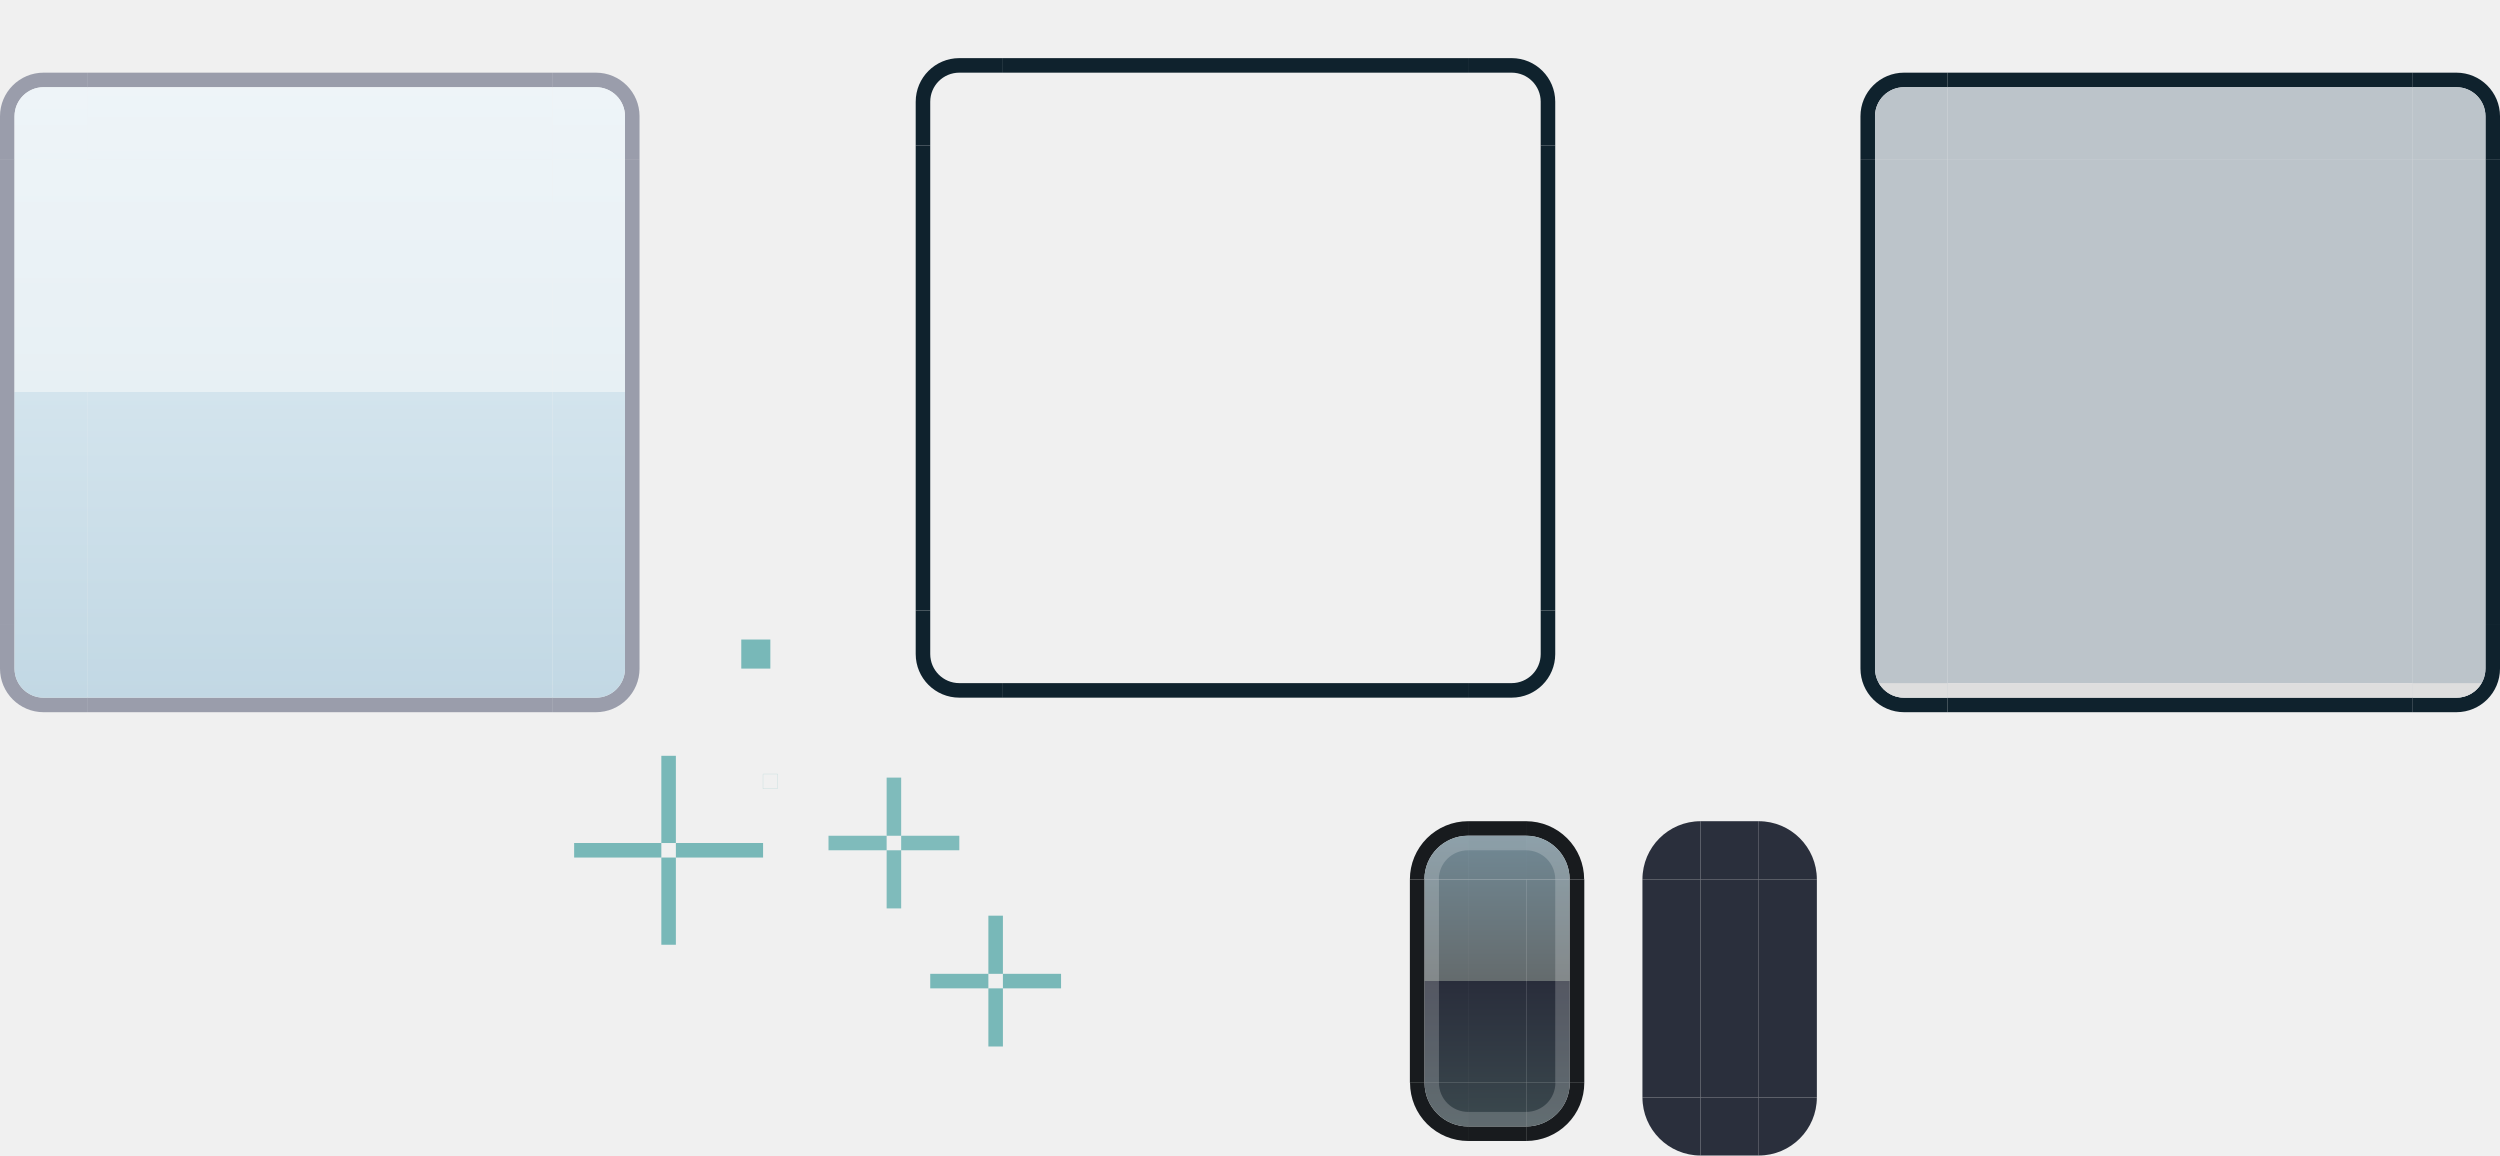
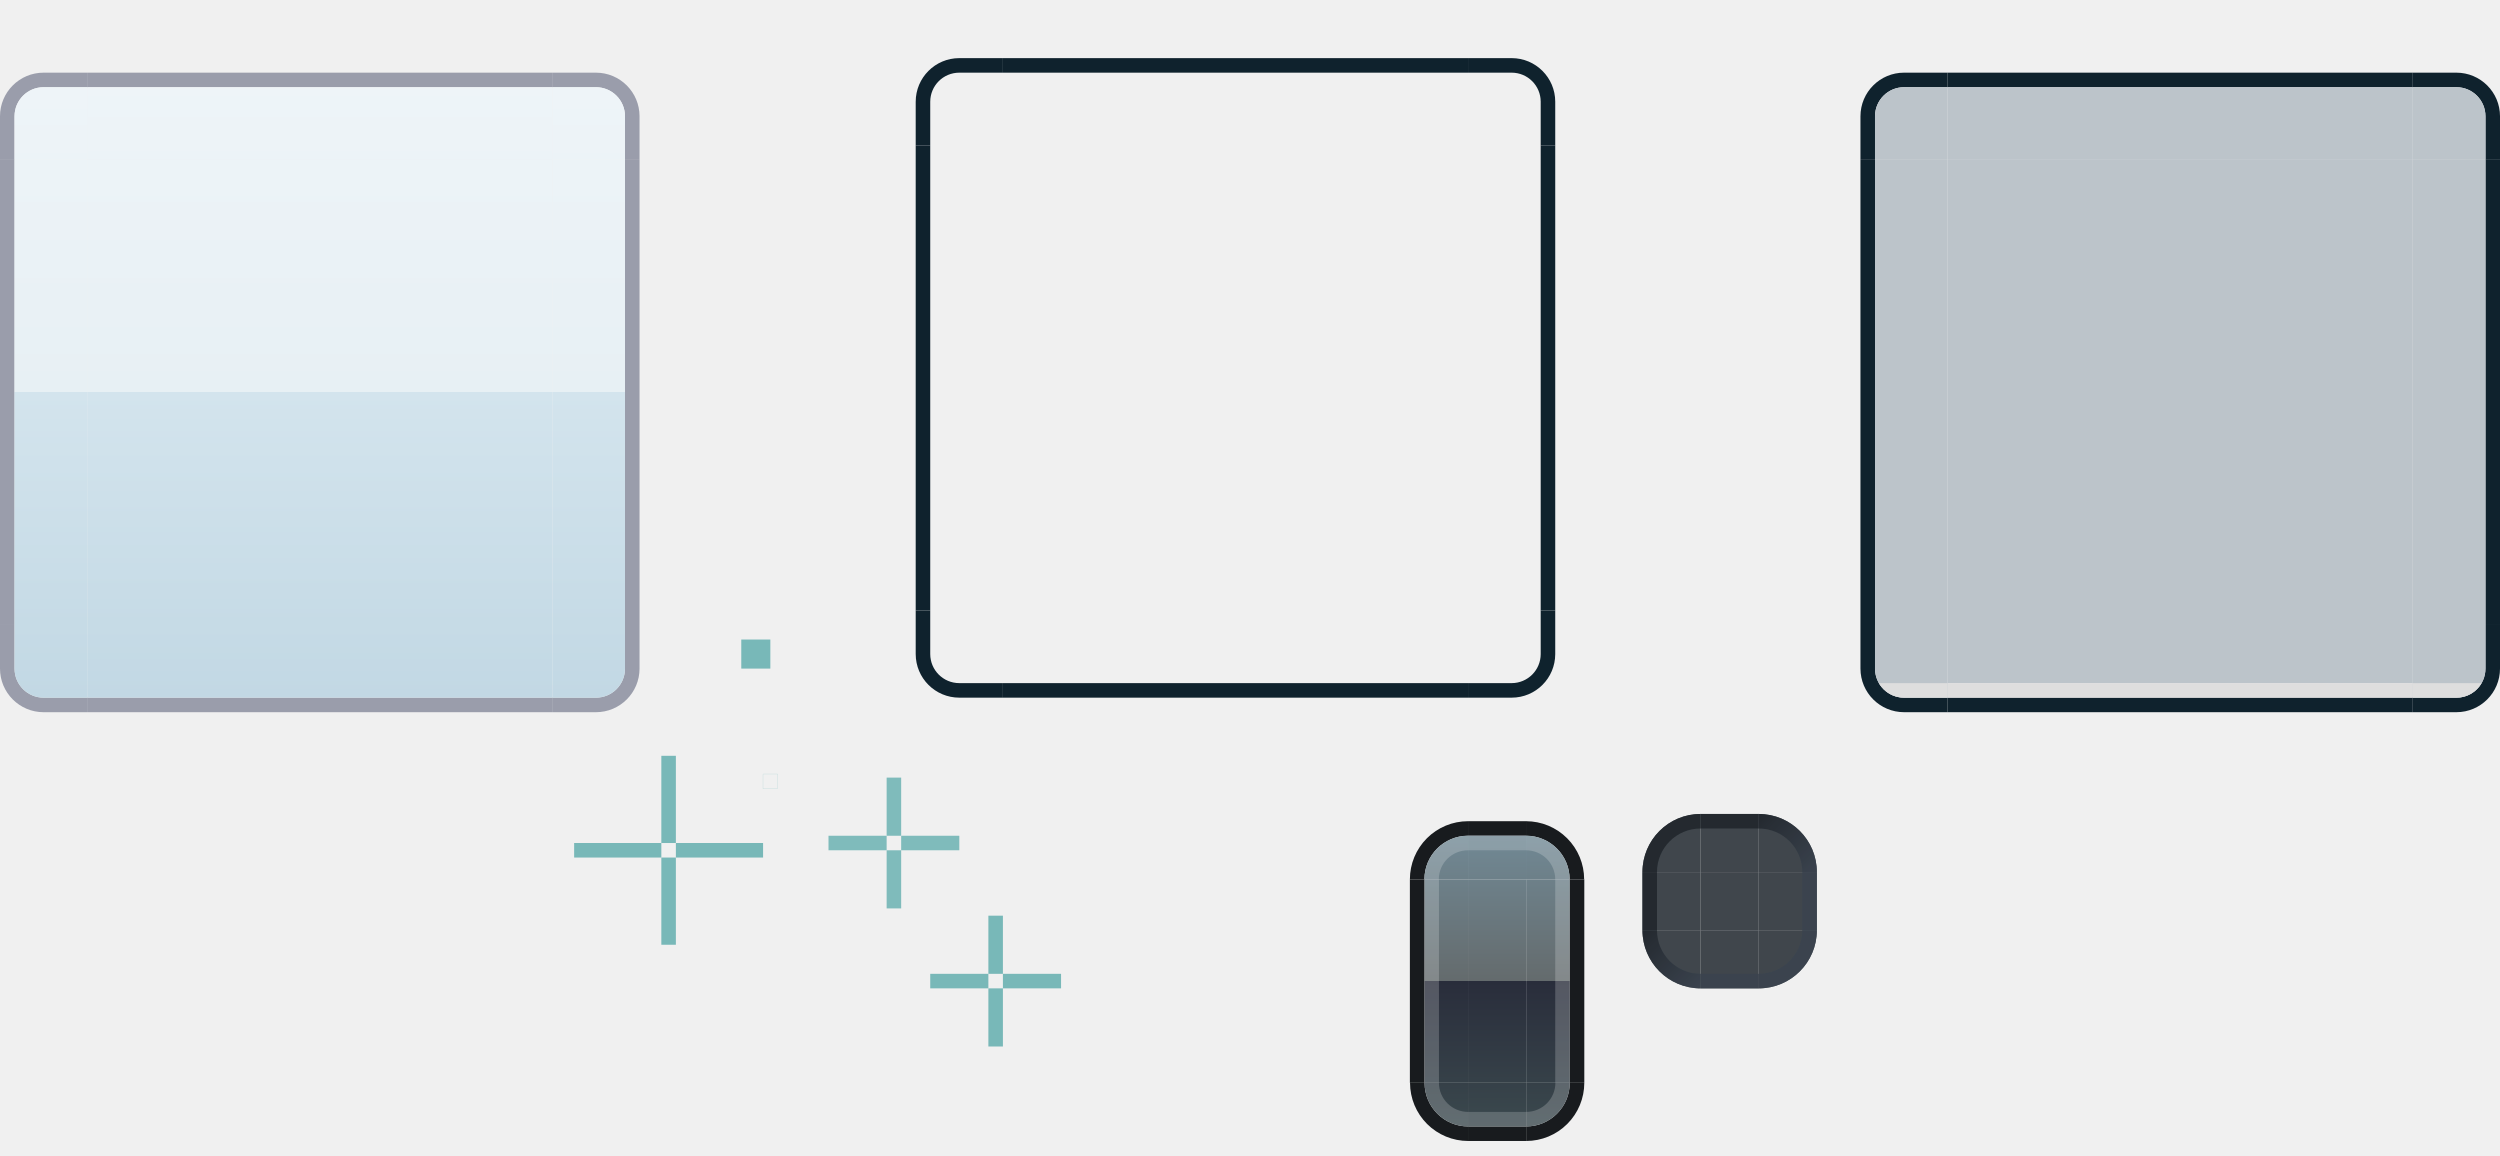
<svg xmlns="http://www.w3.org/2000/svg" xmlns:xlink="http://www.w3.org/1999/xlink" width="172" height="79.499" viewBox="0 0 172 79.499" version="1.1" id="svg8">
  <defs id="defs2">
+     <linearGradient id="linearGradient10">
+       <stop style="stop-color:#39434f;stop-opacity:1;" offset="0" id="stop10" />
+       <stop style="stop-color:#1e242a;stop-opacity:1;" offset="1" id="stop11" />
+     </linearGradient>
    <linearGradient id="linearGradient96">
      <stop style="stop-color:#718995;stop-opacity:1;" offset="0" id="stop93" />
      <stop style="stop-color:#646b6d;stop-opacity:1;" offset="0.499" id="stop94" />
      <stop style="stop-color:#292d3b;stop-opacity:1;" offset="0.5" id="stop95" />
      <stop style="stop-color:#3b494e;stop-opacity:1;" offset="1" id="stop96" />
    </linearGradient>
    <linearGradient gradientTransform="translate(20.10172,-273.5618)" gradientUnits="userSpaceOnUse" y2="374.529" x2="215" y1="416.529" x1="215" id="linearGradient4016-301" xlink:href="#linearGradient7226" />
    <linearGradient gradientUnits="userSpaceOnUse" y2="-67.74" x2="1076.2" y1="-25.74" x1="1076.2" id="linearGradient4038-782" xlink:href="#linearGradient7226" gradientTransform="matrix(5.000017,0,0,1.000018,-4306.818,2.6464623e-4)" />
    <linearGradient gradientUnits="userSpaceOnUse" y2="-67.74" x2="1077.2" y1="-25.741" x1="1077.2" id="linearGradient4030-85" xlink:href="#linearGradient7226" gradientTransform="matrix(4.999953,0,0,1.000026,-4306.75,8.1910121e-4)" />
    <linearGradient xlink:href="#linearGradient7226" id="linearGradient1604" x1="1075.2" y1="-62.74" x2="1108.804" y2="-62.74" gradientUnits="userSpaceOnUse" gradientTransform="matrix(1.249878,0,0,1.000001,-269.6681,3.4756892e-5)" />
    <linearGradient xlink:href="#linearGradient7226" id="linearGradient1628" x1="142.967" y1="-237.102" x2="100.967" y2="-237.102" gradientUnits="userSpaceOnUse" gradientTransform="matrix(1.249991,0,0,1,-26.49112,0)" />
    <linearGradient id="linearGradient7226">
      <stop id="stop7218" offset="0" style="stop-color:#c2d8e4;stop-opacity:1;opacity:1" />
      <stop style="stop-color:#d3e4ed;stop-opacity:1;opacity:1" offset="0.5" id="stop7220" />
      <stop style="stop-color:#e7f0f4;stop-opacity:1;opacity:1" offset="0.5" id="stop7222" />
      <stop id="stop7224" offset="1" style="stop-color:#eef4f8;stop-opacity:1;opacity:1" />
    </linearGradient>
    <linearGradient xlink:href="#linearGradient7226" id="linearGradient7" x1="267.102" y1="205.967" x2="267.102" y2="100.967" gradientUnits="userSpaceOnUse" gradientTransform="matrix(0.400001,0,0,0.3999997,170.2607,60.58044)" />
    <linearGradient xlink:href="#linearGradient7226" id="linearGradient21" gradientUnits="userSpaceOnUse" gradientTransform="matrix(0.400001,0,0,0.3999997,170.2607,60.58044)" x1="267.102" y1="205.967" x2="267.102" y2="100.967" />
    <linearGradient xlink:href="#linearGradient7226" id="linearGradient25" gradientUnits="userSpaceOnUse" gradientTransform="matrix(0.400001,0,0,0.3999997,170.2607,60.58044)" x1="264.602" y1="100.967" x2="264.602" y2="205.967" />
    <linearGradient xlink:href="#linearGradient7226" id="linearGradient27" gradientUnits="userSpaceOnUse" gradientTransform="matrix(0.400001,0,0,0.3999997,170.2607,60.58044)" x1="264.602" y1="100.967" x2="264.602" y2="205.967" />
    <linearGradient xlink:href="#linearGradient96" id="linearGradient44" x1="318.102" y1="169.967" x2="318.102" y2="189.967" gradientUnits="userSpaceOnUse" gradientTransform="translate(14.99999,-17.50002)" />
    <linearGradient xlink:href="#linearGradient96" id="linearGradient52" x1="319.768" y1="169.753" x2="319.768" y2="191.182" gradientUnits="userSpaceOnUse" gradientTransform="matrix(1.500004,0,0,1,-159.5521,-3.596089e-5)" />
    <linearGradient xlink:href="#linearGradient96" id="linearGradient54" x1="319.768" y1="169.753" x2="319.768" y2="191.182" gradientUnits="userSpaceOnUse" gradientTransform="matrix(1.500014,0,0,1.000019,-159.5553,-0.00354022)" />
    <linearGradient xlink:href="#linearGradient96" id="linearGradient91" x1="316.102" y1="-169.967" x2="316.102" y2="-189.967" gradientUnits="userSpaceOnUse" />
    <linearGradient xlink:href="#linearGradient96" id="linearGradient93" gradientUnits="userSpaceOnUse" x1="317.102" y1="-189.967" x2="317.102" y2="-169.967" />
    <linearGradient xlink:href="#linearGradient96" id="linearGradient98" x1="314.102" y1="169.967" x2="314.102" y2="188.967" gradientUnits="userSpaceOnUse" />
    <linearGradient xlink:href="#linearGradient96" id="linearGradient100" gradientUnits="userSpaceOnUse" x1="314.102" y1="169.967" x2="314.102" y2="188.967" />
    <linearGradient xlink:href="#linearGradient96" id="linearGradient103" gradientUnits="userSpaceOnUse" x1="314.092" y1="188.967" x2="314.092" y2="169.967" />
    <linearGradient xlink:href="#linearGradient96" id="linearGradient106" gradientUnits="userSpaceOnUse" x1="314.092" y1="188.967" x2="314.092" y2="169.967" />
+     <linearGradient xlink:href="#linearGradient10" id="linearGradient11" x1="342.102" y1="154.968" x2="346.102" y2="150.968" gradientUnits="userSpaceOnUse" />
+     <linearGradient xlink:href="#linearGradient10" id="linearGradient12" gradientUnits="userSpaceOnUse" x1="346.102" y1="150.968" x2="342.102" y2="154.968" />
  </defs>
  <style id="current-color-scheme" type="text/css">
      .ColorScheme-Text {
      }
      .ColorScheme-Background{
      }
      .ColorScheme-Highlight{
      }
      .ColorScheme-ViewText {
      }
      .ColorScheme-ViewBackground{
      }
      .ColorScheme-ViewHover {
      }
      .ColorScheme-ViewFocus{
      }
      .ColorScheme-ButtonText {
      }
      .ColorScheme-ButtonBackground{
      }
      .ColorScheme-ButtonHover {
      }
      .ColorScheme-ButtonFocus{
      }
  </style>
  <g id="layer1" transform="translate(-229.1017,-94.9679)">
    <rect y="146.967" x="274.602" height="6" width="1" id="normal-hint-top-margin" style="opacity:0.5;fill:#008080;fill-opacity:1;fill-rule:evenodd;stroke:none;stroke-width:2.135;stroke-linecap:square;stroke-linejoin:miter;stroke-miterlimit:4;stroke-dasharray:none;stroke-opacity:1;paint-order:normal" />
    <rect style="opacity:0.5;fill:#008080;fill-opacity:1;fill-rule:evenodd;stroke:none;stroke-width:2.135;stroke-linecap:square;stroke-linejoin:miter;stroke-miterlimit:4;stroke-dasharray:none;stroke-opacity:1;paint-order:normal" id="normal-hint-bottom-margin" width="1" height="6" x="274.602" y="153.967" />
    <rect style="opacity:0.5;fill:#008080;fill-opacity:1;fill-rule:evenodd;stroke:none;stroke-width:2.135;stroke-linecap:square;stroke-linejoin:miter;stroke-miterlimit:4;stroke-dasharray:none;stroke-opacity:1;paint-order:normal" id="normal-hint-left-margin" width="6" height="1" x="268.602" y="152.967" />
    <rect y="152.967" x="275.602" height="1" width="6" id="normal-hint-right-margin" style="opacity:0.5;fill:#008080;fill-opacity:1;fill-rule:evenodd;stroke:none;stroke-width:2.135;stroke-linecap:square;stroke-linejoin:miter;stroke-miterlimit:4;stroke-dasharray:none;stroke-opacity:1;paint-order:normal" />
    <rect y="148.467" x="290.102" height="4.001" width="1" id="toolbutton-hover-hint-top-margin" style="opacity:0.47;fill:#008080;fill-opacity:1;fill-rule:evenodd;stroke:none;stroke-width:1.744;stroke-linecap:square;stroke-linejoin:miter;stroke-miterlimit:4;stroke-dasharray:none;stroke-opacity:1;paint-order:normal" />
    <rect style="opacity:0.47;fill:#008080;fill-opacity:1;fill-rule:evenodd;stroke:none;stroke-width:1.744;stroke-linecap:square;stroke-linejoin:miter;stroke-miterlimit:4;stroke-dasharray:none;stroke-opacity:1;paint-order:normal" id="toolbutton-hover-hint-bottom-margin" width="1" height="4" x="290.102" y="153.467" />
    <rect style="opacity:0.47;fill:#008080;fill-opacity:1;fill-rule:evenodd;stroke:none;stroke-width:1.744;stroke-linecap:square;stroke-linejoin:miter;stroke-miterlimit:4;stroke-dasharray:none;stroke-opacity:1;paint-order:normal" id="toolbutton-hover-hint-left-margin" width="4" height="1" x="286.102" y="152.467" />
    <rect y="152.467" x="291.102" height="1" width="4" id="toolbutton-hover-hint-right-margin" style="opacity:0.47;fill:#008080;fill-opacity:1;fill-rule:evenodd;stroke:none;stroke-width:1.744;stroke-linecap:square;stroke-linejoin:miter;stroke-miterlimit:4;stroke-dasharray:none;stroke-opacity:1;paint-order:normal" />
    <rect style="opacity:0.5;fill:#008080;fill-opacity:1;stroke:none;stroke-width:3;stroke-linecap:round;stroke-miterlimit:4;stroke-dasharray:none;stroke-opacity:1" id="hint-stretch-borders" width="2" height="2" x="280.102" y="138.967" />
    <rect y="148.232" x="281.592" height="1.003" width="0.01" id="hover-hint-left-margin" style="opacity:0.5;fill:#008080;fill-opacity:1;stroke:none;stroke-width:0.756" />
    <rect style="opacity:0.5;fill:#008080;fill-opacity:1;stroke:none;stroke-width:0.756" id="hover-hint-top-margin" width="1" height="0.01" x="281.602" y="148.215" />
    <rect y="149.225" x="281.602" height="0.01" width="1" id="hover-hint-bottom-margin" style="opacity:0.5;fill:#008080;fill-opacity:1;stroke:none;stroke-width:0.756" />
    <rect style="opacity:0.5;fill:#008080;fill-opacity:1;stroke:none;stroke-width:0.756" id="hover-hint-right-margin" width="0.01" height="1" x="282.602" y="148.225" />
    <g id="normal-bottom" transform="matrix(1,0,0,-1,204.3617,1217.168)">
      <rect style="opacity:1;fill:#373e5b;fill-opacity:0.462" height="32" width="1" y="-62.74" x="1073.201" transform="rotate(90)" id="rect5668" />
      <rect style="opacity:1;fill:none;fill-opacity:1;stroke-width:1" height="32" width="1" y="-62.74" x="1073.2" transform="rotate(90)" id="rect5670" />
      <rect style="opacity:1;fill:url(#linearGradient1604);fill-opacity:1;stroke-width:1" height="32" width="4.999" y="-62.74" x="1074.201" transform="rotate(90)" id="rect5674" />
    </g>
    <g id="normal-right" transform="matrix(0,-1,-1,0,1346.302,168.7082)">
      <rect style="opacity:1;fill:#373e5b;fill-opacity:0.462" height="32" width="1" y="-62.74" x="1073.2" transform="rotate(90)" id="rect5704" />
      <rect style="opacity:1;fill:none;fill-opacity:1;stroke-width:1" height="32" width="1" y="-62.74" x="1073.2" transform="rotate(90)" id="rect5706" />
      <rect style="opacity:1;fill:url(#linearGradient4030-85);fill-opacity:1;stroke-width:1" height="32.001" width="5" y="-62.741" x="1074.2" transform="rotate(90)" id="rect5710" />
    </g>
    <g id="normal-left" transform="rotate(-90,-337.695,506.4032)">
      <rect style="opacity:1;fill:#373e5b;fill-opacity:0.462" height="32" width="1" y="-62.741" x="1073.2" transform="rotate(90)" id="rect5714" />
      <rect style="opacity:1;fill:none;fill-opacity:1;stroke-width:1" height="32" width="1" y="-62.74" x="1073.2" transform="rotate(90)" id="rect5716" />
      <rect style="opacity:1;fill:url(#linearGradient4038-782);fill-opacity:1;stroke-width:1" height="32.001" width="5" y="-62.741" x="1074.2" transform="rotate(90)" id="rect5720" />
    </g>
    <rect style="opacity:1;fill:url(#linearGradient4016-301);fill-opacity:1;stroke:none;stroke-width:1.28;stroke-miterlimit:4;stroke-dasharray:none;stroke-opacity:0.187" id="normal-center" width="32" height="32" x="235.102" y="105.968" />
    <rect y="104.967" x="298.101" height="32" width="32" id="hover-center" style="opacity:1;fill:none;fill-opacity:0.632;stroke:none;stroke-width:1;stroke-linecap:round;stroke-miterlimit:4;stroke-dasharray:none;stroke-opacity:1" />
    <g id="hover-left" transform="matrix(1,0,0,2.133331,26.99912,-347.2303)" style="stroke-width:0.685">
      <rect transform="scale(-1,1)" style="opacity:1;fill:none;fill-opacity:1;stroke:none;stroke-width:0.685;stroke-linecap:round;stroke-miterlimit:4;stroke-dasharray:none;stroke-opacity:1" id="rect5791" width="3" height="15" x="-271.102" y="211.968" />
      <rect y="211.968" x="-266.103" height="15" width="1" id="rect5784" style="opacity:1;fill:#0f222d;fill-opacity:1;stroke:none;stroke-width:0.685;stroke-linecap:round;stroke-miterlimit:4;stroke-dasharray:none;stroke-opacity:1" transform="scale(-1,1)" />
      <rect y="211.968" x="-266.102" height="15" width="1" id="rect5796" style="opacity:1;fill:none;fill-opacity:1;stroke:none;stroke-width:0.685;stroke-linecap:round;stroke-miterlimit:4;stroke-dasharray:none;stroke-opacity:1" transform="scale(-1,1)" />
    </g>
    <g id="hover-right" transform="matrix(-1,0,0,2.133331,601.2025,-347.2303)" style="stroke-width:0.685">
      <rect y="211.968" x="-271.102" height="15" width="3" id="rect5804" style="opacity:1;fill:none;fill-opacity:1;stroke:none;stroke-width:0.685;stroke-linecap:round;stroke-miterlimit:4;stroke-dasharray:none;stroke-opacity:1" transform="scale(-1,1)" />
      <rect transform="scale(-1,1)" style="opacity:1;fill:#0f222d;fill-opacity:1;stroke:none;stroke-width:0.685;stroke-linecap:round;stroke-miterlimit:4;stroke-dasharray:none;stroke-opacity:1" id="rect5808" width="1" height="15" x="-266.101" y="211.968" />
      <rect transform="scale(-1,1)" style="opacity:1;fill:none;fill-opacity:1;stroke:none;stroke-width:0.685;stroke-linecap:round;stroke-miterlimit:4;stroke-dasharray:none;stroke-opacity:1" id="rect5810" width="1" height="15" x="-266.102" y="211.968" />
    </g>
    <g id="hover-top" transform="matrix(0,1,-2.133331,0,782.2985,-166.1344)" style="stroke-width:0.685">
      <rect y="211.968" x="-271.102" height="15" width="3" id="rect5814" style="opacity:1;fill:none;fill-opacity:1;stroke:none;stroke-width:0.685;stroke-linecap:round;stroke-miterlimit:4;stroke-dasharray:none;stroke-opacity:1" transform="scale(-1,1)" />
      <rect transform="scale(-1,1)" style="opacity:1;fill:#0f222d;fill-opacity:1;stroke:none;stroke-width:0.685;stroke-linecap:round;stroke-miterlimit:4;stroke-dasharray:none;stroke-opacity:1" id="rect5818" width="1" height="15" x="-266.102" y="211.968" />
      <rect transform="scale(-1,1)" style="opacity:1;fill:none;fill-opacity:1;stroke:none;stroke-width:0.685;stroke-linecap:round;stroke-miterlimit:4;stroke-dasharray:none;stroke-opacity:1" id="rect5820" width="1" height="15" x="-266.102" y="211.968" />
    </g>
    <g id="hover-bottom" transform="matrix(0,-1,2.133331,0,-154.0968,408.0691)" style="stroke-width:0.685">
      <rect y="211.968" x="-271.102" height="15" width="3" id="rect5824" style="opacity:1;fill:none;fill-opacity:1;stroke:none;stroke-width:0.685;stroke-linecap:round;stroke-miterlimit:4;stroke-dasharray:none;stroke-opacity:1" transform="scale(-1,1)" />
      <rect transform="scale(-1,1)" style="opacity:1;fill:#0f222d;fill-opacity:1;stroke:none;stroke-width:0.685;stroke-linecap:round;stroke-miterlimit:4;stroke-dasharray:none;stroke-opacity:1" id="rect5828" width="1" height="15" x="-266.102" y="211.968" />
      <rect transform="scale(-1,1)" style="opacity:1;fill:none;fill-opacity:1;stroke:none;stroke-width:0.685;stroke-linecap:round;stroke-miterlimit:4;stroke-dasharray:none;stroke-opacity:1" id="rect5830" width="1" height="15" x="-266.102" y="211.968" />
    </g>
    <g id="pressed-right" transform="matrix(0,-1,-1,0,1474.302,168.7082)">
      <rect style="opacity:1;fill:#0f222d;fill-opacity:1" height="32" width="1" y="-62.741" x="1073.2" transform="rotate(90)" id="rect1140" />
      <rect style="opacity:1;fill:none;fill-opacity:1;stroke-width:1" height="32" width="1" y="-62.74" x="1073.2" transform="rotate(90)" id="rect1142" />
      <rect style="opacity:1;fill:#bcc4ca;fill-opacity:1;stroke-width:1" height="32.001" width="5" y="30.74" x="1074.2" transform="matrix(0,1,1,0,0,0)" id="rect1144" />
    </g>
    <g id="pressed-left" transform="rotate(-90,-273.695,442.4032)">
      <rect style="opacity:1;fill:#0f222d;fill-opacity:1" height="32" width="1" y="-62.74" x="1073.2" transform="rotate(90)" id="rect1148" />
      <rect style="opacity:1;fill:none;fill-opacity:1;stroke-width:1" height="32" width="1" y="-62.74" x="1073.2" transform="rotate(90)" id="rect1150" />
      <rect style="opacity:1;fill:#bcc4ca;fill-opacity:1;stroke-width:1" height="32.001" width="5" y="30.74" x="1074.2" transform="matrix(0,1,1,0,0,0)" id="rect1152" />
    </g>
    <rect style="opacity:1;fill:#bcc4ca;fill-opacity:1;stroke:none;stroke-width:1.28;stroke-miterlimit:4;stroke-dasharray:none;stroke-opacity:0.187" id="pressed-center" width="32" height="32" x="363.102" y="-137.968" transform="scale(1,-1)" />
    <g id="normal-top">
      <rect style="opacity:1;fill:#373e5b;fill-opacity:0.462" height="32" width="1" y="-267.102" x="99.967" transform="rotate(90)" id="rect2089" />
      <rect style="opacity:1;fill:none;fill-opacity:1;stroke-width:1" height="32" width="1" y="-267.102" x="99.968" transform="rotate(90)" id="rect2091" />
      <rect style="opacity:1;fill:url(#linearGradient1628);fill-opacity:1;stroke-width:1" height="32" width="5" y="-267.102" x="100.968" transform="rotate(90)" id="rect5624" />
    </g>
    <rect y="94.968" x="-280.371" height="6" width="6" id="rect1079" style="fill:none;fill-opacity:1;stroke:none;stroke-width:0.5;stroke-linecap:round;stroke-linejoin:round;stroke-miterlimit:4;stroke-dasharray:none;stroke-opacity:1" transform="scale(-1,1)" />
    <g id="pressed-bottom">
      <rect style="opacity:1;fill:#0f222d;fill-opacity:1" height="32" width="1" y="-395.102" x="-143.967" transform="matrix(0,-1,-1,0,0,0)" id="rect1132" />
      <rect style="opacity:1;fill:none;fill-opacity:1;stroke-width:1" height="32" width="1" y="-395.102" x="-143.968" transform="matrix(0,-1,-1,0,0,0)" id="rect1134" />
      <rect style="opacity:1;fill:#bcc4ca;fill-opacity:1;stroke-width:1" height="32" width="4" y="-395.102" x="-141.968" transform="matrix(0,-1,-1,0,0,0)" id="rect1136" />
      <rect id="rect1050" transform="matrix(0,-1,-1,0,0,0)" x="-142.967" y="-395.102" width="1" height="32" style="opacity:1;fill:#dedede;fill-opacity:1;stroke-width:1" />
    </g>
    <g id="pressed-top" transform="matrix(1,0,0,-1,4.9121089e-6,243.936)">
      <rect id="rect1058" transform="matrix(0,-1,-1,0,0,0)" x="-143.969" y="-395.102" width="1" height="32" style="opacity:1;fill:#0f222d;fill-opacity:1" />
      <rect id="rect1060" transform="matrix(0,-1,-1,0,0,0)" x="-143.968" y="-395.102" width="1" height="32" style="opacity:1;fill:none;fill-opacity:1;stroke-width:1" />
      <rect id="rect1062" transform="matrix(0,-1,-1,0,0,0)" x="-142.969" y="-395.102" width="5.001" height="32" style="opacity:1;fill:#bcc4ca;fill-opacity:1;stroke-width:1" />
    </g>
    <rect transform="scale(1,-1)" style="fill:none;fill-opacity:1;stroke:none;stroke-width:1.5;stroke-linecap:round;stroke-miterlimit:4;stroke-dasharray:none;stroke-opacity:1" id="rect1654" width="4" height="1" x="330.102" y="-152.468" />
    <rect y="157.967" x="297.102" height="4" width="1" id="toolbutton-pressed-hint-top-margin" style="opacity:0.5;fill:#008080;fill-opacity:1;fill-rule:evenodd;stroke:none;stroke-width:1.744;stroke-linecap:square;stroke-linejoin:miter;stroke-miterlimit:4;stroke-dasharray:none;stroke-opacity:1;paint-order:normal" />
    <rect style="opacity:0.5;fill:#008080;fill-opacity:1;fill-rule:evenodd;stroke:none;stroke-width:1.744;stroke-linecap:square;stroke-linejoin:miter;stroke-miterlimit:4;stroke-dasharray:none;stroke-opacity:1;paint-order:normal" id="toolbutton-pressed-hint-bottom-margin" width="1" height="4" x="297.102" y="162.967" />
    <rect style="opacity:0.5;fill:#008080;fill-opacity:1;fill-rule:evenodd;stroke:none;stroke-width:1.744;stroke-linecap:square;stroke-linejoin:miter;stroke-miterlimit:4;stroke-dasharray:none;stroke-opacity:1;paint-order:normal" id="toolbutton-pressed-hint-left-margin" width="4" height="1" x="293.102" y="161.967" />
    <rect y="161.967" x="298.102" height="1" width="4" id="toolbutton-pressed-hint-right-margin" style="opacity:0.5;fill:#008080;fill-opacity:1;fill-rule:evenodd;stroke:none;stroke-width:1.744;stroke-linecap:square;stroke-linejoin:miter;stroke-miterlimit:4;stroke-dasharray:none;stroke-opacity:1;paint-order:normal" />
    <rect style="fill:none;fill-opacity:1;stroke:none;stroke-width:1.5;stroke-linecap:round;stroke-miterlimit:4;stroke-dasharray:none;stroke-opacity:1" id="rect1732" width="1" height="15" x="337.102" y="155.468" />
    <rect style="fill:url(#linearGradient44);fill-opacity:1;stroke-width:2.5;stroke-linecap:round;stroke-linejoin:round;stroke-opacity:0.905" id="toolbutton-hover-center" width="4" height="14" x="330.102" y="155.467" />
-     <rect style="fill:#2a2f3c;fill-opacity:1;stroke-width:2.5;stroke-linecap:round;stroke-linejoin:round;stroke-opacity:0.905" id="toolbutton-pressed-center" width="4" height="15" x="346.102" y="155.467" />
-     <use x="0" y="0" xlink:href="#toolbutton-pressed-center" id="toolbutton-pressed-right" transform="translate(3.999995)" />
-     <use x="0" y="0" xlink:href="#toolbutton-pressed-center" id="toolbutton-pressed-left" transform="translate(-4.000005)" />
-     <rect style="fill:#2a2f3c;fill-opacity:1;stroke-width:2.5;stroke-linecap:round;stroke-linejoin:round;stroke-opacity:0.905" id="toolbutton-pressed-top" width="4" height="4" x="346.102" y="151.467" />
-     <use x="0" y="0" xlink:href="#toolbutton-pressed-top" id="toolbutton-pressed-bottom" transform="translate(-4.7164557e-6,18.99999)" />
-     <path style="fill:#2a2f3c;fill-opacity:1;stroke-width:2.165;stroke-linecap:round;stroke-linejoin:round;stroke-opacity:0.905" id="toolbutton-pressed-topleft" d="m 342.102,155.467 a 4,4 0 0 1 4,-4 v 4 z" />
-     <use x="0" y="0" xlink:href="#toolbutton-pressed-topleft" id="toolbutton-pressed-topright" transform="matrix(-1,0,0,1,696.2034,-2.8876584e-7)" />
-     <use x="0" y="0" xlink:href="#toolbutton-pressed-topleft" id="toolbutton-pressed-bottomleft" transform="matrix(1,0,0,-1,-4.7164557e-6,325.9346)" />
-     <use x="0" y="0" xlink:href="#toolbutton-pressed-topleft" id="toolbutton-pressed-bottomright" transform="rotate(180,348.1017,162.9673)" />
+     <rect style="opacity:0.85;fill:#21282f;fill-opacity:1;stroke-width:2.5;stroke-linecap:round;stroke-linejoin:round;stroke-opacity:0.905" id="toolbutton-pressed-center" width="4" height="4" x="346.102" y="154.968" />
+     <use x="0" y="0" xlink:href="#toolbutton-pressed-top" id="toolbutton-pressed-left" transform="rotate(-90,348.1017,156.9679)" />
    <g id="normal-topright" transform="translate(-7.000018,-1.3727099e-5)">
      <path id="path14" style="fill:#373e5b;fill-opacity:0.462;stroke-width:3;paint-order:stroke fill markers" d="m 274.102,99.967 v 1 h 3 a 2,2 0 0 1 2,2 v 3 h 1 v -3 a 3,3 0 0 0 -3,-3 z" />
      <path id="path2" style="fill:url(#linearGradient7);stroke-width:3;paint-order:stroke fill markers" d="m 274.102,100.967 v 5 h 3 2 v -3 a 2,2 0 0 0 -2,-2 z" />
    </g>
    <g id="normal-topleft" transform="matrix(-1,0,0,1,509.2034,-1.3727099e-5)">
      <path id="path20" style="fill:#373e5b;fill-opacity:0.462;stroke-width:3;paint-order:stroke fill markers" d="m 274.102,99.967 v 1 h 3 a 2,2 0 0 1 2,2 v 3 h 1 v -3 a 3,3 0 0 0 -3,-3 z" />
      <path id="path21" style="fill:url(#linearGradient21);stroke-width:3;paint-order:stroke fill markers" d="m 274.102,100.967 v 5 h 3 2 v -3 a 2,2 0 0 0 -2,-2 z" />
    </g>
    <path id="hover-topright" style="fill:#0f222d;fill-opacity:1;stroke-width:3;paint-order:stroke fill markers" d="m 330.102,98.967 v 1 h 3 a 2,2 0 0 1 2,2 v 3 h 1 v -3 a 3,3 0 0 0 -3,-3 z" />
    <g id="normal-bottomright" transform="matrix(1,0,0,-1,-7.000018,243.9347)">
      <path id="path24" style="fill:#373e5b;fill-opacity:0.462;stroke-width:3;paint-order:stroke fill markers" d="m 274.102,99.967 v 1 h 3 a 2,2 0 0 1 2,2 v 3 h 1 v -3 a 3,3 0 0 0 -3,-3 z" />
      <path id="path25" style="fill:url(#linearGradient25);fill-opacity:1;stroke-width:3;paint-order:stroke fill markers" d="m 274.102,100.967 v 5 h 3 2 v -3 a 2,2 0 0 0 -2,-2 z" />
    </g>
    <g id="normal-bottomleft" transform="rotate(180,254.6017,121.9675)">
      <path id="path26" style="fill:#373e5b;fill-opacity:0.462;stroke-width:3;paint-order:stroke fill markers" d="m 274.102,99.967 v 1 h 3 a 2,2 0 0 1 2,2 v 3 h 1 v -3 a 3,3 0 0 0 -3,-3 z" />
      <path id="path27" style="fill:url(#linearGradient27);fill-opacity:1;stroke-width:3;paint-order:stroke fill markers" d="m 274.102,100.967 v 5 h 3 2 v -3 a 2,2 0 0 0 -2,-2 z" />
    </g>
    <path id="hover-topleft" style="fill:#0f222d;fill-opacity:1;stroke-width:3;paint-order:stroke fill markers" d="m 298.102,98.967 v 1 h -3 a 2,2 0 0 0 -2,2 v 3 h -1 v -3 a 3,3 0 0 1 3,-3 z" />
    <path id="hover-bottomright" style="fill:#0f222d;fill-opacity:1;stroke-width:3;paint-order:stroke fill markers" d="m 330.102,142.967 v -1 h 3 a 2,2 0 0 0 2,-2 v -3 h 1 v 3 a 3,3 0 0 1 -3,3 z" />
    <path id="hover-bottomleft" style="fill:#0f222d;fill-opacity:1;stroke-width:3;paint-order:stroke fill markers" d="m 298.102,142.967 v -1 h -3 a 2,2 0 0 1 -2,-2 v -3 h -1 v 3 a 3,3 0 0 0 3,3 z" />
    <g id="pressed-topright" transform="translate(121,2.4517578e-4)">
      <path id="path29" style="fill:#0f222d;fill-opacity:1;stroke-width:3;paint-order:stroke fill markers" d="m 274.102,99.967 v 1 h 3 a 2,2 0 0 1 2,2 v 3 h 1 v -3 a 3,3 0 0 0 -3,-3 z" />
      <path id="path30" style="fill:#bcc4ca;fill-opacity:1;stroke-width:3;paint-order:stroke fill markers" d="m 274.102,100.967 v 5 h 3 2 v -3 a 2,2 0 0 0 -2,-2 z" />
    </g>
    <g id="pressed-topleft" transform="matrix(-1,0,0,1,637.2034,-1.2707007e-5)">
      <path id="path31" style="fill:#0f222d;fill-opacity:1;stroke-width:3;paint-order:stroke fill markers" d="m 274.102,99.967 v 1 h 3 a 2,2 0 0 1 2,2 v 3 h 1 v -3 a 3,3 0 0 0 -3,-3 z" />
      <path id="path32" style="fill:#bcc4ca;fill-opacity:1;stroke-width:3;paint-order:stroke fill markers" d="m 274.102,100.967 v 5 h 3 2 v -3 a 2,2 0 0 0 -2,-2 z" />
    </g>
    <g id="pressed-bottomright">
      <path id="path33" style="fill:#0f222d;fill-opacity:1;stroke-width:3;paint-order:stroke fill markers" d="m 395.102,143.967 v -1 h 3 a 2,2 0 0 0 2,-2 v -3 h 1 v 3 a 3,3 0 0 1 -3,3 z" />
      <path id="path34" style="fill:#bcc4ca;fill-opacity:1;stroke-width:3;paint-order:stroke fill markers" d="m 395.102,142.967 v -5 h 3 2 v 3 a 2,2 0 0 1 -2,2 z" />
      <path id="rect35" style="opacity:1;fill:#dedede;fill-opacity:1;stroke-width:3;paint-order:stroke fill markers" d="m 395.102,141.967 v 1 h 3 a 2,2 0 0 0 1.732,-1 z" />
    </g>
    <g id="pressed-bottomleft" transform="matrix(-1,0,0,1,758.2034,-2.5568826e-7)">
      <path id="path35" style="fill:#0f222d;fill-opacity:1;stroke-width:3;paint-order:stroke fill markers" d="m 395.102,143.967 v -1 h 3 a 2,2 0 0 0 2,-2 v -3 h 1 v 3 a 3,3 0 0 1 -3,3 z" />
      <path id="path36" style="fill:#bcc4ca;fill-opacity:1;stroke-width:3;paint-order:stroke fill markers" d="m 395.102,142.967 v -5 h 3 2 v 3 a 2,2 0 0 1 -2,2 z" />
      <path id="path37" style="opacity:1;fill:#dedede;fill-opacity:1;stroke-width:3;paint-order:stroke fill markers" d="m 395.102,141.967 v 1 h 3 a 2,2 0 0 0 1.732,-1 z" />
    </g>
    <g id="toolbutton-hover-right" transform="matrix(1,0,0,0.9332959,14.99999,-5.962389)" style="stroke-width:1.035">
      <rect style="fill:url(#linearGradient52);stroke:none;stroke-width:1.098;stroke-linecap:round;stroke-miterlimit:4;stroke-dasharray:none;stroke-opacity:1" id="rect2220" width="3" height="15.001" x="319.102" y="172.967" />
      <rect y="172.967" x="322.102" height="15" width="1" id="rect1734" style="fill:#181b1e;fill-opacity:1;stroke:none;stroke-width:1.553;stroke-linecap:round;stroke-miterlimit:4;stroke-dasharray:none;stroke-opacity:1" />
      <rect y="172.967" x="321.102" height="15" width="1" id="rect37" style="opacity:0.2;fill:#ffffff;fill-opacity:1;stroke:none;stroke-width:1.553;stroke-linecap:round;stroke-miterlimit:4;stroke-dasharray:none;stroke-opacity:1" />
    </g>
    <g id="toolbutton-hover-left" transform="matrix(-1,0,0,0.9332959,649.2034,-5.962128)" style="stroke-width:1.035">
      <rect style="fill:url(#linearGradient54);stroke:none;stroke-width:1.098;stroke-linecap:round;stroke-miterlimit:4;stroke-dasharray:none;stroke-opacity:1" id="rect40" width="3" height="15.001" x="319.102" y="172.967" />
      <rect y="172.967" x="322.102" height="15" width="1" id="rect41" style="fill:#181b1e;fill-opacity:1;stroke:none;stroke-width:1.553;stroke-linecap:round;stroke-miterlimit:4;stroke-dasharray:none;stroke-opacity:1" />
      <rect y="172.967" x="321.102" height="15" width="1" id="rect42" style="opacity:0.2;fill:#ffffff;fill-opacity:1;stroke:none;stroke-width:1.553;stroke-linecap:round;stroke-miterlimit:4;stroke-dasharray:none;stroke-opacity:1" />
    </g>
    <g id="toolbutton-hover-top" transform="translate(14.99999,-17.50002)">
      <rect transform="scale(1,-1)" style="fill:#181b1e;fill-opacity:1;stroke:none;stroke-width:1.5;stroke-linecap:round;stroke-miterlimit:4;stroke-dasharray:none;stroke-opacity:1" id="rect1656" width="4" height="1" x="315.102" y="-169.967" />
      <rect transform="scale(1,-1)" y="-172.968" x="315.102" height="3.001" width="4" id="rect2242" style="fill:url(#linearGradient91);stroke:none;stroke-width:1.5;stroke-linecap:round;stroke-miterlimit:4;stroke-dasharray:none;stroke-opacity:1" />
      <rect transform="scale(1,-1)" style="opacity:0.2;fill:#ffffff;fill-opacity:0.946;stroke:none;stroke-width:1.5;stroke-linecap:round;stroke-miterlimit:4;stroke-dasharray:none;stroke-opacity:1" id="rect54" width="4" height="1" x="315.102" y="-170.967" />
    </g>
    <g id="toolbutton-hover-bottom" transform="matrix(1,0,0,-1,14.99997,342.4346)">
      <rect transform="scale(1,-1)" style="fill:#181b1e;fill-opacity:1;stroke:none;stroke-width:1.5;stroke-linecap:round;stroke-miterlimit:4;stroke-dasharray:none;stroke-opacity:1" id="rect91" width="4" height="1" x="315.102" y="-169.967" />
      <rect transform="scale(1,-1)" y="-172.968" x="315.102" height="3.001" width="4" id="rect92" style="fill:url(#linearGradient93);stroke:none;stroke-width:1.5;stroke-linecap:round;stroke-miterlimit:4;stroke-dasharray:none;stroke-opacity:1" />
      <rect transform="scale(1,-1)" style="opacity:0.2;fill:#ffffff;fill-opacity:0.946;stroke:none;stroke-width:1.5;stroke-linecap:round;stroke-miterlimit:4;stroke-dasharray:none;stroke-opacity:1" id="rect93" width="4" height="1" x="315.102" y="-170.967" />
    </g>
    <g id="toolbutton-hover-topleft" transform="translate(14.99999,-17.50002)">
      <path id="path89395" style="fill:#181b1e;fill-opacity:1;stroke-width:2.5;stroke-linecap:round;stroke-linejoin:round;stroke-opacity:0.905" d="m 315.102,168.967 a 4,4 0 0 0 -2.828,1.172 4,4 0 0 0 -1.172,2.828 h 1 a 3,3 0 0 1 3,-3 z" />
-       <path style="fill:url(#linearGradient98);fill-opacity:1;stroke-width:2.165;stroke-linecap:round;stroke-linejoin:round;stroke-opacity:0.905" id="path89399" d="m 312.102,172.967 a 3,3 0 0 1 3,-3 v 3 z" />
+       <path id="path89399" style="fill:url(#linearGradient98);stroke-width:2.165;stroke-linecap:round;stroke-linejoin:round;stroke-opacity:0.905" d="m 312.102,172.967 a 3,3 0 0 1 3,-3 v 3 z" />
      <path id="path96" style="opacity:0.2;fill:#ffffff;fill-opacity:1;stroke-width:2.165;stroke-linecap:round;stroke-linejoin:round;stroke-opacity:0.905" d="m 315.102,169.967 a 3,3 0 0 0 -3,3 h 0.99 a 2.01,2 0 0 1 2.01,-2 z" />
    </g>
    <g id="toolbutton-hover-topright" transform="matrix(-1,0,0,1,649.1936,-17.50001)">
      <path id="path98" style="fill:#181b1e;fill-opacity:1;stroke-width:2.5;stroke-linecap:round;stroke-linejoin:round;stroke-opacity:0.905" d="m 315.102,168.967 a 4,4 0 0 0 -2.828,1.172 4,4 0 0 0 -1.172,2.828 h 1 a 3,3 0 0 1 3,-3 z" />
-       <path style="fill:url(#linearGradient100);fill-opacity:1;stroke-width:2.165;stroke-linecap:round;stroke-linejoin:round;stroke-opacity:0.905" id="path99" d="m 312.102,172.967 a 3,3 0 0 1 3,-3 v 3 z" />
+       <path id="path99" style="fill:url(#linearGradient100);stroke-width:2.165;stroke-linecap:round;stroke-linejoin:round;stroke-opacity:0.905" d="m 312.102,172.967 a 3,3 0 0 1 3,-3 v 3 z" />
      <path id="path100" style="opacity:0.2;fill:#ffffff;fill-opacity:1;stroke-width:2.165;stroke-linecap:round;stroke-linejoin:round;stroke-opacity:0.905" d="m 315.102,169.967 a 3,3 0 0 0 -3,3 h 0.99 a 2.01,2 0 0 1 2.01,-2 z" />
    </g>
    <g id="toolbutton-hover-bottomleft" transform="matrix(1,0,0,-1,15.00976,342.4346)">
      <path id="path101" style="fill:#181b1e;fill-opacity:1;stroke-width:2.5;stroke-linecap:round;stroke-linejoin:round;stroke-opacity:0.905" d="m 315.102,168.967 a 4,4 0 0 0 -2.828,1.172 4,4 0 0 0 -1.172,2.828 h 1 a 3,3 0 0 1 3,-3 z" />
-       <path style="fill:url(#linearGradient103);fill-opacity:1;stroke-width:2.165;stroke-linecap:round;stroke-linejoin:round;stroke-opacity:0.905" id="path102" d="m 312.102,172.967 a 3,3 0 0 1 3,-3 v 3 z" />
+       <path id="path102" style="fill:url(#linearGradient103);stroke-width:2.165;stroke-linecap:round;stroke-linejoin:round;stroke-opacity:0.905" d="m 312.102,172.967 a 3,3 0 0 1 3,-3 v 3 z" />
      <path id="path103" style="opacity:0.2;fill:#ffffff;fill-opacity:1;stroke-width:2.165;stroke-linecap:round;stroke-linejoin:round;stroke-opacity:0.905" d="m 315.102,169.967 a 3,3 0 0 0 -3,3 h 0.99 a 2.01,2 0 0 1 2.01,-2 z" />
    </g>
    <g id="toolbutton-hover-bottomright" transform="rotate(180,324.6017,171.2173)">
      <path id="path104" style="fill:#181b1e;fill-opacity:1;stroke-width:2.5;stroke-linecap:round;stroke-linejoin:round;stroke-opacity:0.905" d="m 315.102,168.967 a 4,4 0 0 0 -2.828,1.172 4,4 0 0 0 -1.172,2.828 h 1 a 3,3 0 0 1 3,-3 z" />
-       <path style="fill:url(#linearGradient106);fill-opacity:1;stroke-width:2.165;stroke-linecap:round;stroke-linejoin:round;stroke-opacity:0.905" id="path105" d="m 312.102,172.967 a 3,3 0 0 1 3,-3 v 3 z" />
+       <path id="path105" style="fill:url(#linearGradient106);stroke-width:2.165;stroke-linecap:round;stroke-linejoin:round;stroke-opacity:0.905" d="m 312.102,172.967 a 3,3 0 0 1 3,-3 v 3 z" />
      <path id="path106" style="opacity:0.2;fill:#ffffff;fill-opacity:1;stroke-width:2.165;stroke-linecap:round;stroke-linejoin:round;stroke-opacity:0.905" d="m 315.102,169.967 a 3,3 0 0 0 -3,3 h 0.99 a 2.01,2 0 0 1 2.01,-2 z" />
+     </g>
+     <g id="toolbutton-pressed-top" transform="translate(6.1035156e-5,5)">
+       <rect style="opacity:0.85;fill:#21282f;fill-opacity:1;stroke-width:2.5;stroke-linecap:round;stroke-linejoin:round;stroke-opacity:0.905" id="rect1" width="4" height="4" x="346.102" y="145.968" />
+       <rect style="opacity:0.85;fill:#1e242a;fill-opacity:1;stroke-width:2.5;stroke-linecap:round;stroke-linejoin:round;stroke-opacity:0.905" id="rect2" width="4" height="1" x="346.102" y="145.968" />
+     </g>
+     <g id="toolbutton-pressed-bottom" transform="matrix(1,0,0,-1,6.1035156e-5,308.9358)">
+       <rect style="opacity:0.85;fill:#21282f;fill-opacity:1;stroke-width:2.5;stroke-linecap:round;stroke-linejoin:round;stroke-opacity:0.905" id="rect4" width="4" height="4" x="346.102" y="145.968" />
+       <rect style="opacity:0.85;fill:#39434f;fill-opacity:1;stroke-width:2.5;stroke-linecap:round;stroke-linejoin:round;stroke-opacity:0.905" id="rect5" width="4" height="1" x="346.102" y="145.968" />
+     </g>
+     <use x="0" y="0" xlink:href="#toolbutton-pressed-bottom" id="toolbutton-pressed-right" transform="rotate(-90,348.1018,156.9679)" />
+     <g id="toolbutton-pressed-topleft">
+       <path id="path6" style="opacity:0.85;fill:#21282f;stroke-width:2.165;stroke-linecap:round;stroke-linejoin:round;stroke-opacity:0.905" d="m 342.102,154.968 a 4,4 0 0 1 4,-4 v 4 z" />
+       <path id="path5" style="opacity:0.85;fill:#1e242a;fill-opacity:1;stroke-width:2.165;stroke-linecap:round;stroke-linejoin:round;stroke-opacity:0.905" d="m 346.102,150.968 a 4,4 0 0 0 -4,4 h 1 a 3,3 0 0 1 3,-3 z" />
+     </g>
+     <g id="toolbutton-pressed-bottomright" transform="rotate(180,348.1017,156.9679)">
+       <path id="path7" style="opacity:0.85;fill:#21282f;stroke-width:2.165;stroke-linecap:round;stroke-linejoin:round;stroke-opacity:0.905" d="m 342.102,154.968 a 4,4 0 0 1 4,-4 v 4 z" />
+       <path id="path8" style="opacity:0.85;fill:#39434f;fill-opacity:1;stroke-width:2.165;stroke-linecap:round;stroke-linejoin:round;stroke-opacity:0.905" d="m 346.102,150.968 a 4,4 0 0 0 -4,4 h 1 a 3,3 0 0 1 3,-3 z" />
+     </g>
+     <g id="toolbutton-pressed-topright" transform="matrix(-1,0,0,1,696.2035,0)">
+       <path id="path9" style="opacity:0.85;fill:#21282f;stroke-width:2.165;stroke-linecap:round;stroke-linejoin:round;stroke-opacity:0.905" d="m 342.102,154.968 a 4,4 0 0 1 4,-4 v 4 z" />
+       <path id="path10" style="opacity:0.85;fill:url(#linearGradient11);fill-opacity:1;stroke-width:2.165;stroke-linecap:round;stroke-linejoin:round;stroke-opacity:0.905" d="m 346.102,150.968 a 4,4 0 0 0 -4,4 h 1 a 3,3 0 0 1 3,-3 z" />
+     </g>
+     <g id="toolbutton-pressed-bottomleft" transform="matrix(1,0,0,-1,0,313.9358)">
+       <path id="path11" style="opacity:0.85;fill:#21282f;stroke-width:2.165;stroke-linecap:round;stroke-linejoin:round;stroke-opacity:0.905" d="m 342.102,154.968 a 4,4 0 0 1 4,-4 v 4 z" />
+       <path id="path12" style="opacity:0.85;fill:url(#linearGradient12);fill-opacity:1;stroke-width:2.165;stroke-linecap:round;stroke-linejoin:round;stroke-opacity:0.905" d="m 346.102,150.968 a 4,4 0 0 0 -4,4 h 1 a 3,3 0 0 1 3,-3 z" />
    </g>
  </g>
</svg>
